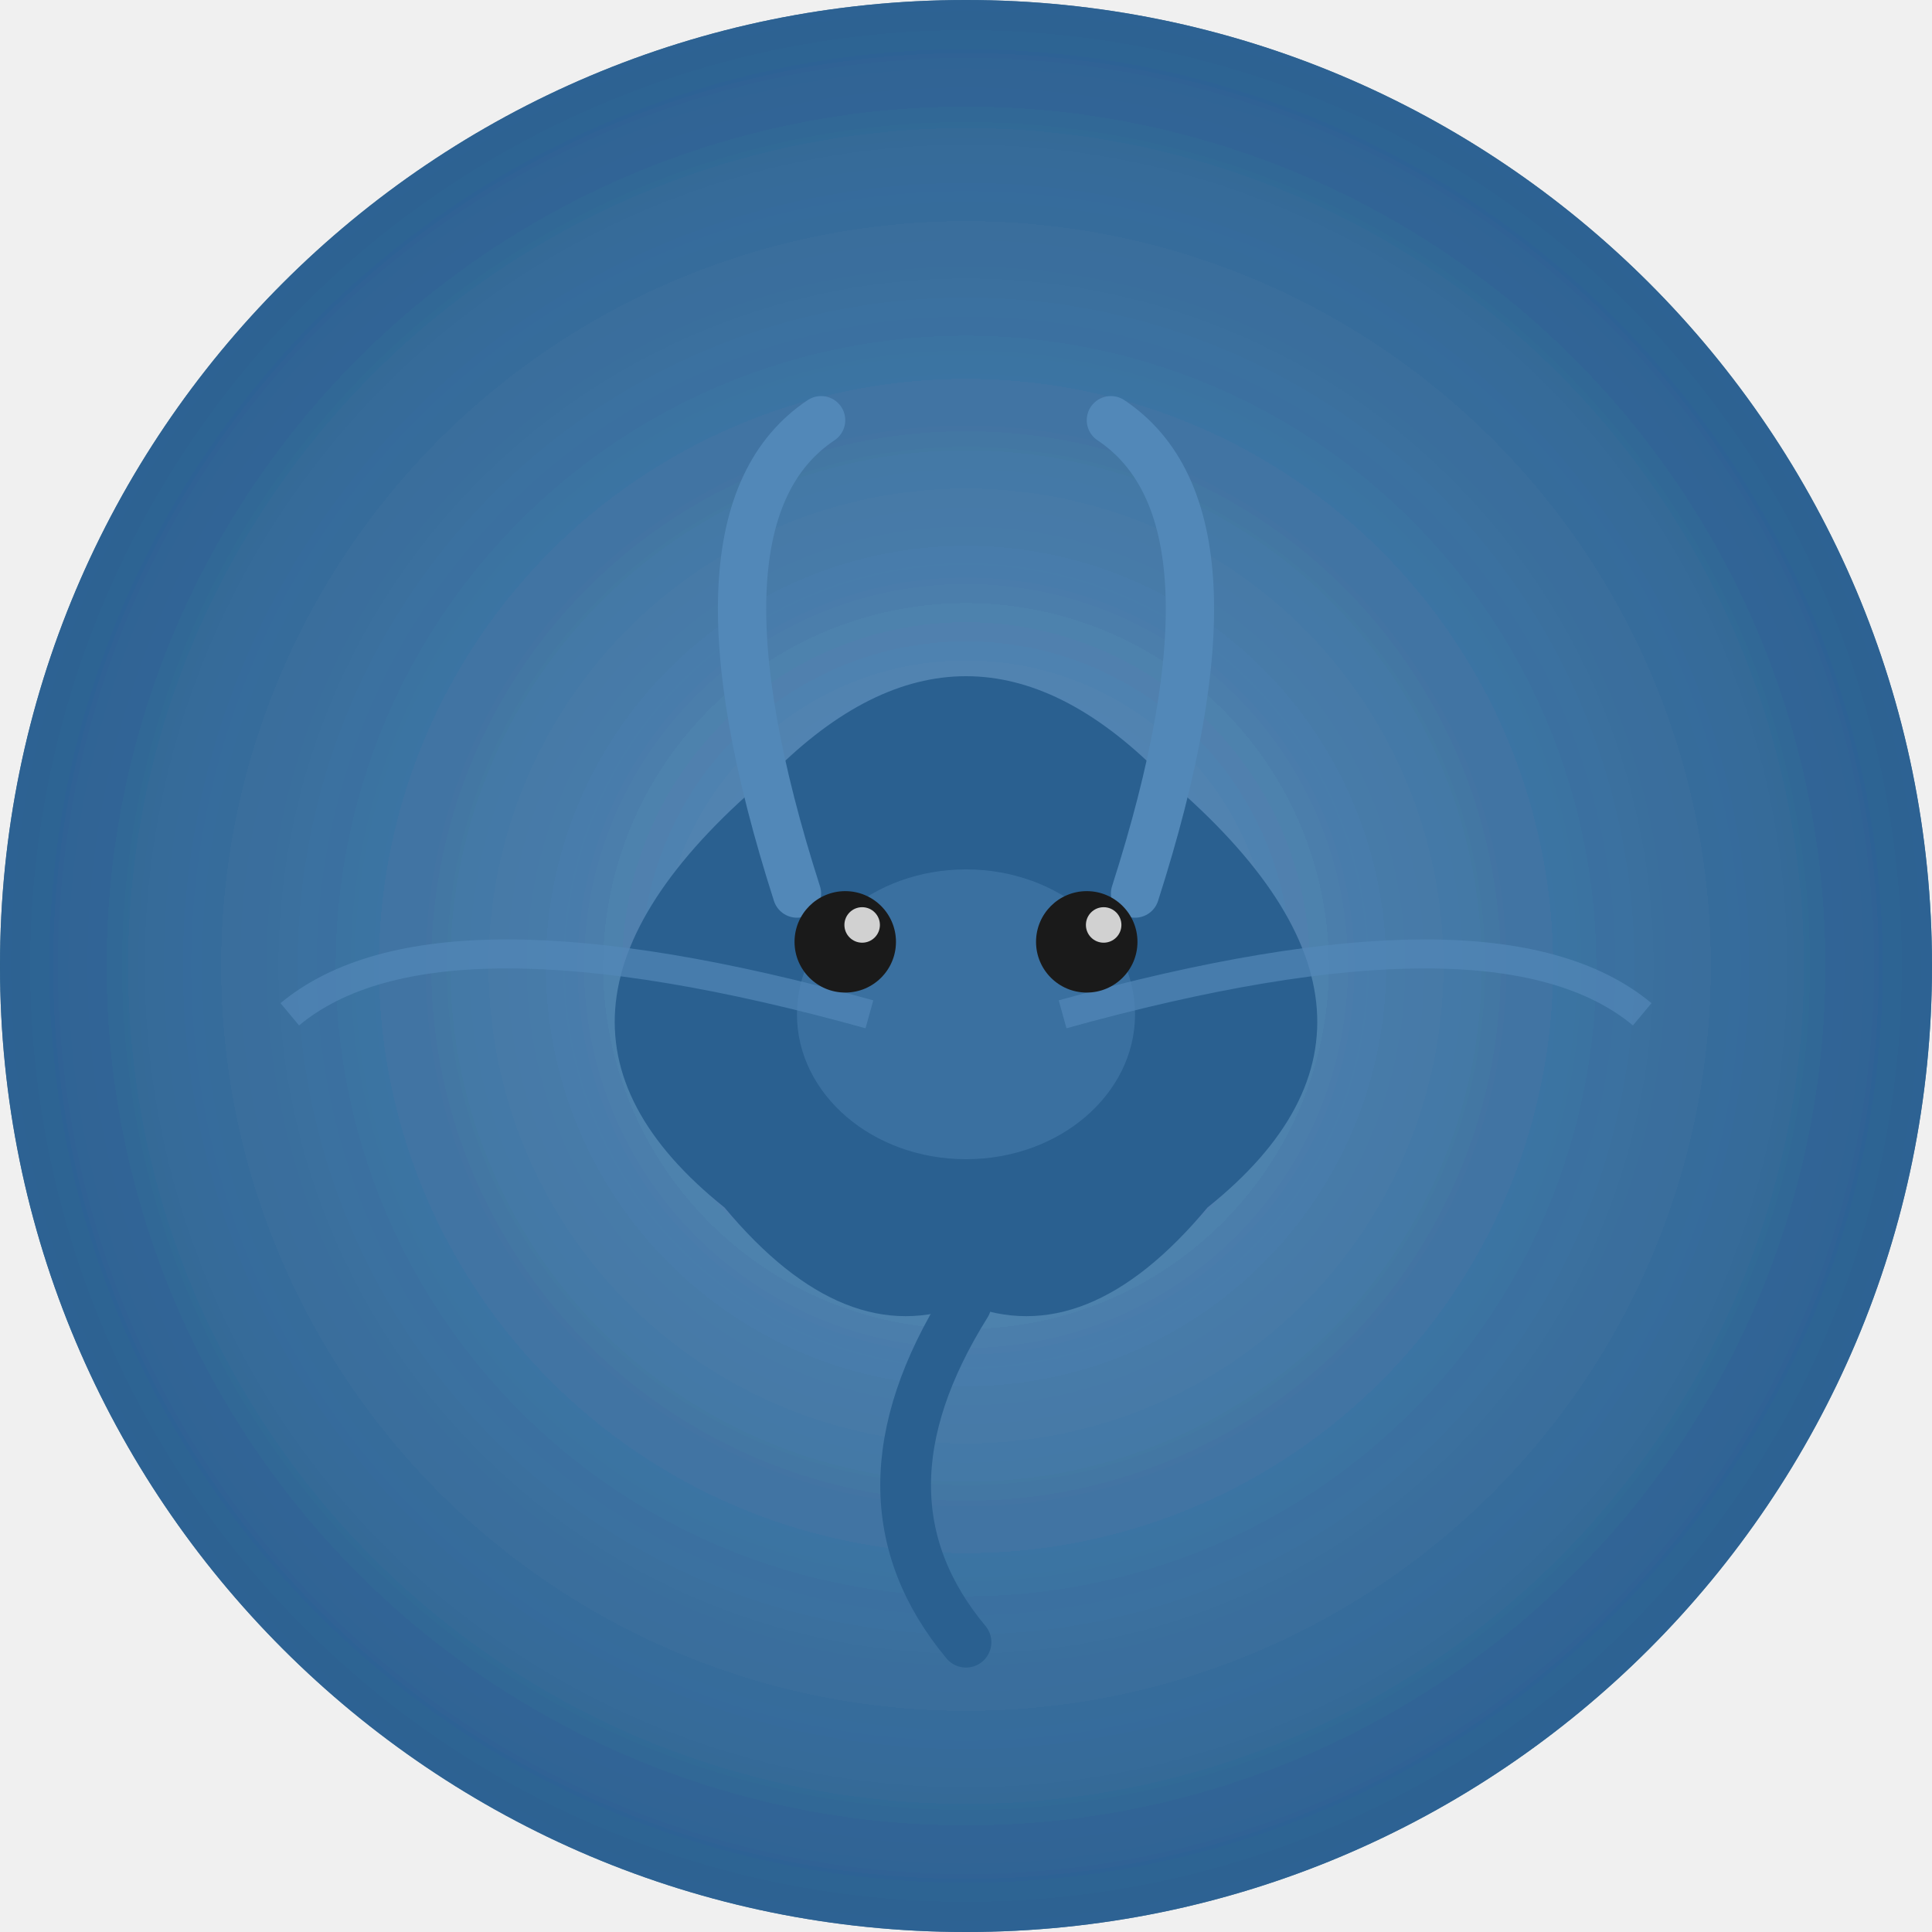
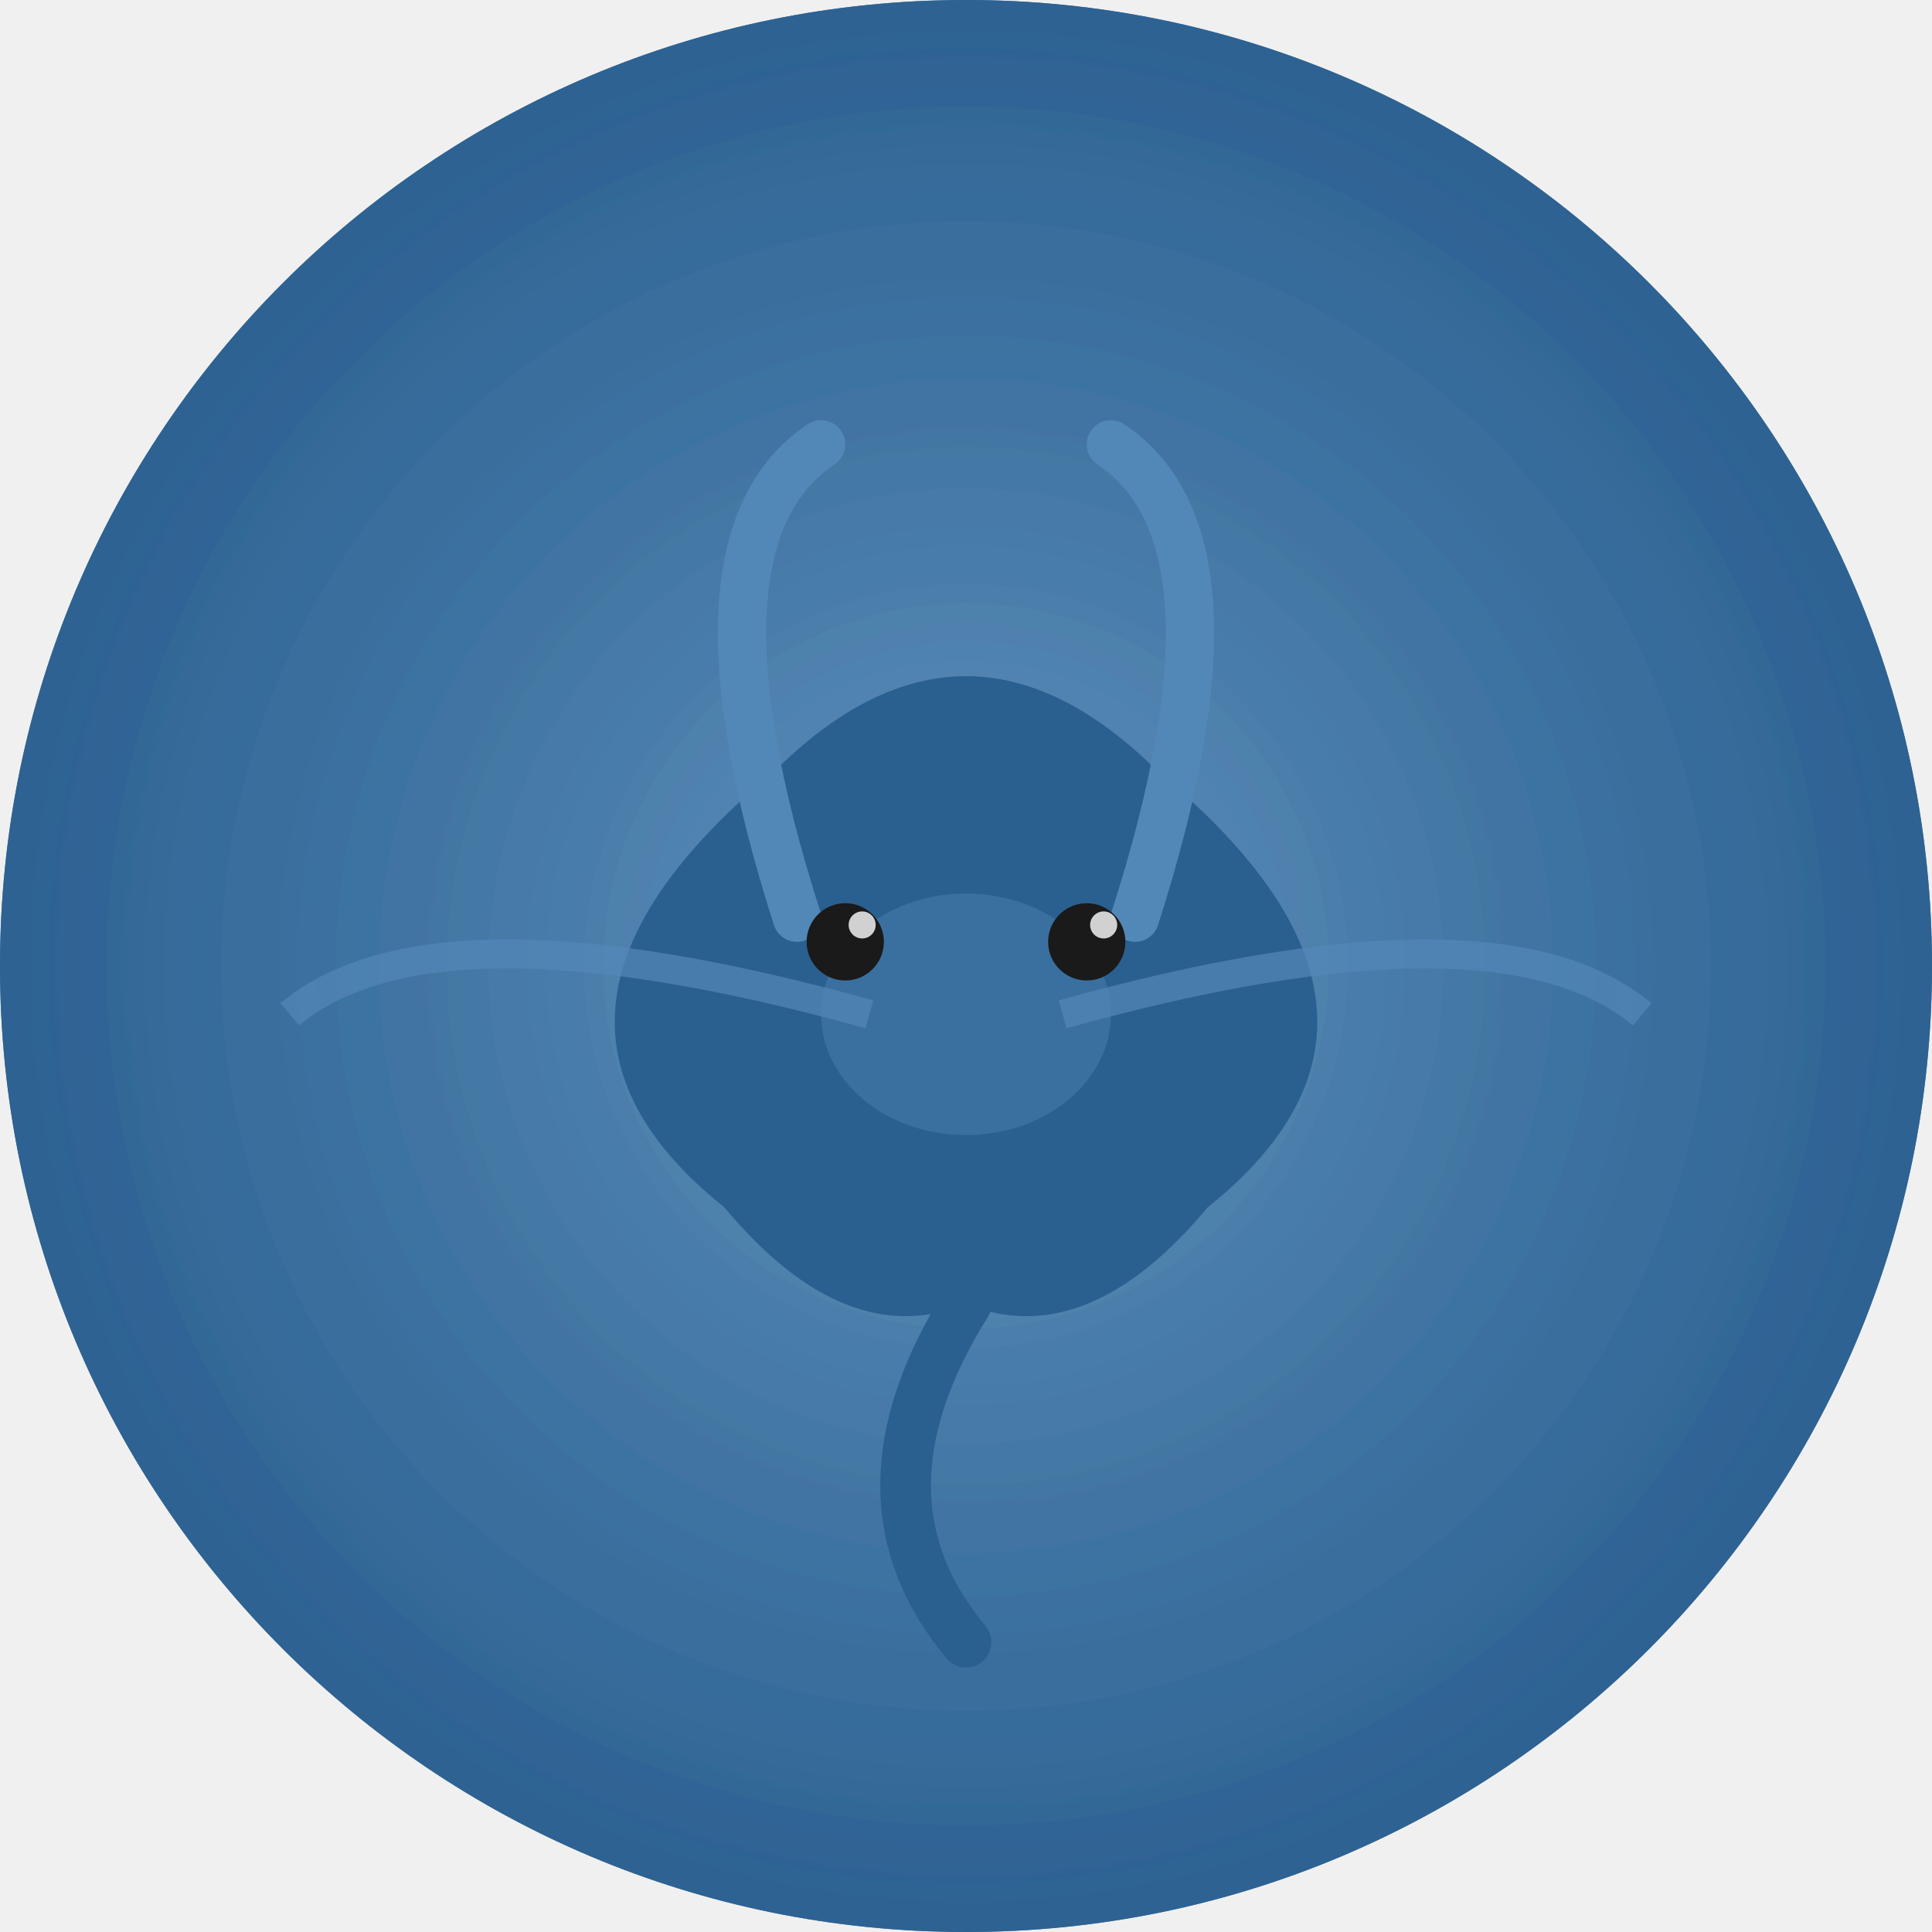
<svg xmlns="http://www.w3.org/2000/svg" viewBox="0 0 80 80">
  <defs>
    <filter id="gf0402" x="-60%" y="-60%" width="220%" height="220%">
      <feGaussianBlur stdDeviation="0" result="blur" />
      <feMerge>
        <feMergeNode in="blur" />
        <feMergeNode in="SourceGraphic" />
      </feMerge>
    </filter>
    <radialGradient id="bgg0402" cx="50%" cy="50%" r="50%">
      <stop offset="0%" stop-color="#5288B8" stop-opacity="0.7" />
      <stop offset="100%" stop-color="#2A6090" stop-opacity="0.9" />
    </radialGradient>
  </defs>
  <circle cx="40" cy="40" r="40" fill="url(#bgg0402)" filter="url(#gf0402)" />
  <path d="M30,50 Q20,42 32,32 Q40,24 48,32 Q60,42 50,50 Q45,56 40,54 Q35,56 30,50" fill="#2A6090" />
-   <ellipse cx="40" cy="42" rx="7" ry="6" fill="#5288B8" opacity="0.4" />
-   <path d="M33,37 Q28,21.4 34,17.4" stroke="#5288B8" stroke-width="2" fill="none" stroke-linecap="round" />
-   <path d="M47,37 Q52,21.4 46,17.4" stroke="#5288B8" stroke-width="2" fill="none" stroke-linecap="round" />
+   <ellipse cx="40" cy="42" rx="6" ry="5" fill="#5288B8" opacity="0.4" />
+   <path d="M33,38 Q28,22.4 34,18.4" stroke="#5288B8" stroke-width="2" fill="none" stroke-linecap="round" />
+   <path d="M47,38 Q52,22.4 46,18.4" stroke="#5288B8" stroke-width="2" fill="none" stroke-linecap="round" />
  <path d="M36,42 Q18,37 12,42" stroke="#5288B8" stroke-width="1.2" fill="none" opacity="0.7" />
  <path d="M44,42 Q62,37 68,42" stroke="#5288B8" stroke-width="1.2" fill="none" opacity="0.7" />
-   <circle cx="35" cy="39" r="2.1" fill="#1A1A1A" />
-   <circle cx="35.7" cy="38.3" r="0.735" fill="white" opacity="0.8" />
-   <circle cx="45" cy="39" r="2.1" fill="#1A1A1A" />
-   <circle cx="45.7" cy="38.3" r="0.735" fill="white" opacity="0.8" />
+   <circle cx="35" cy="39" r="1.6" fill="#1A1A1A" />
+   <circle cx="35.7" cy="38.3" r="0.56" fill="white" opacity="0.8" />
+   <circle cx="45" cy="39" r="1.6" fill="#1A1A1A" />
+   <circle cx="45.7" cy="38.3" r="0.56" fill="white" opacity="0.8" />
  <path d="M40,54 Q35,62 40,68" stroke="#2A6090" stroke-width="2.1" fill="none" stroke-linecap="round" />
</svg>
